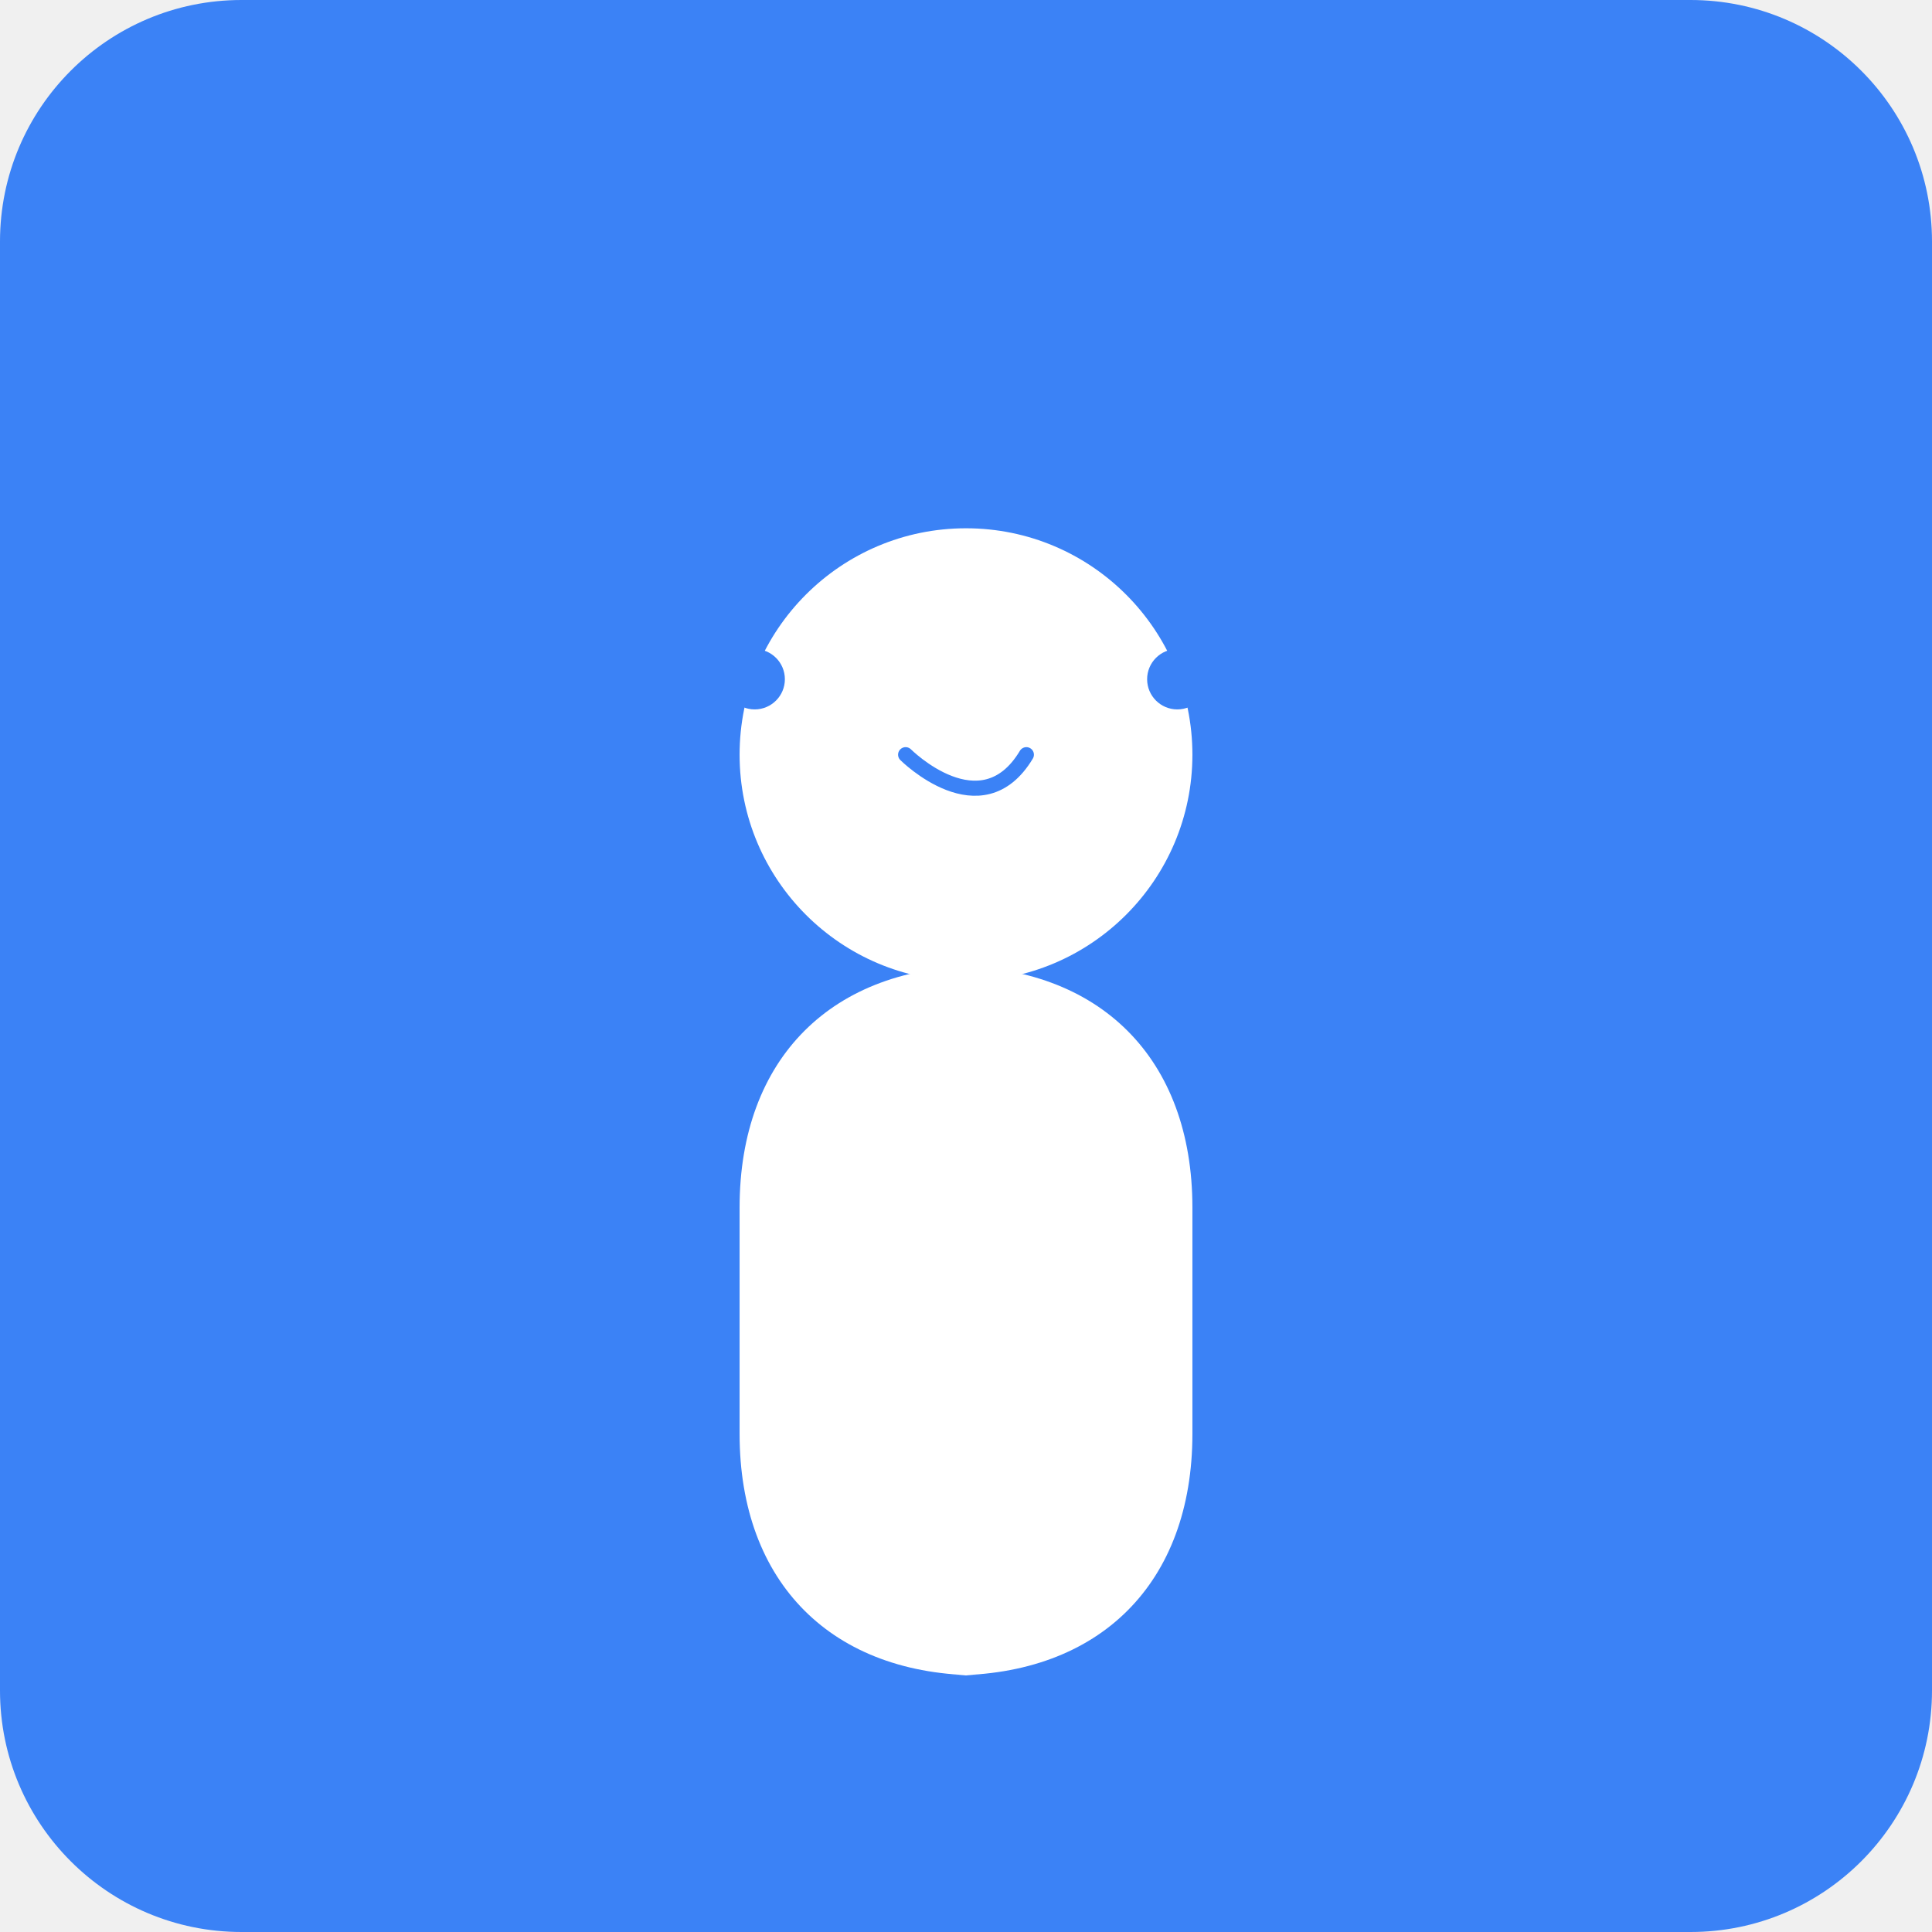
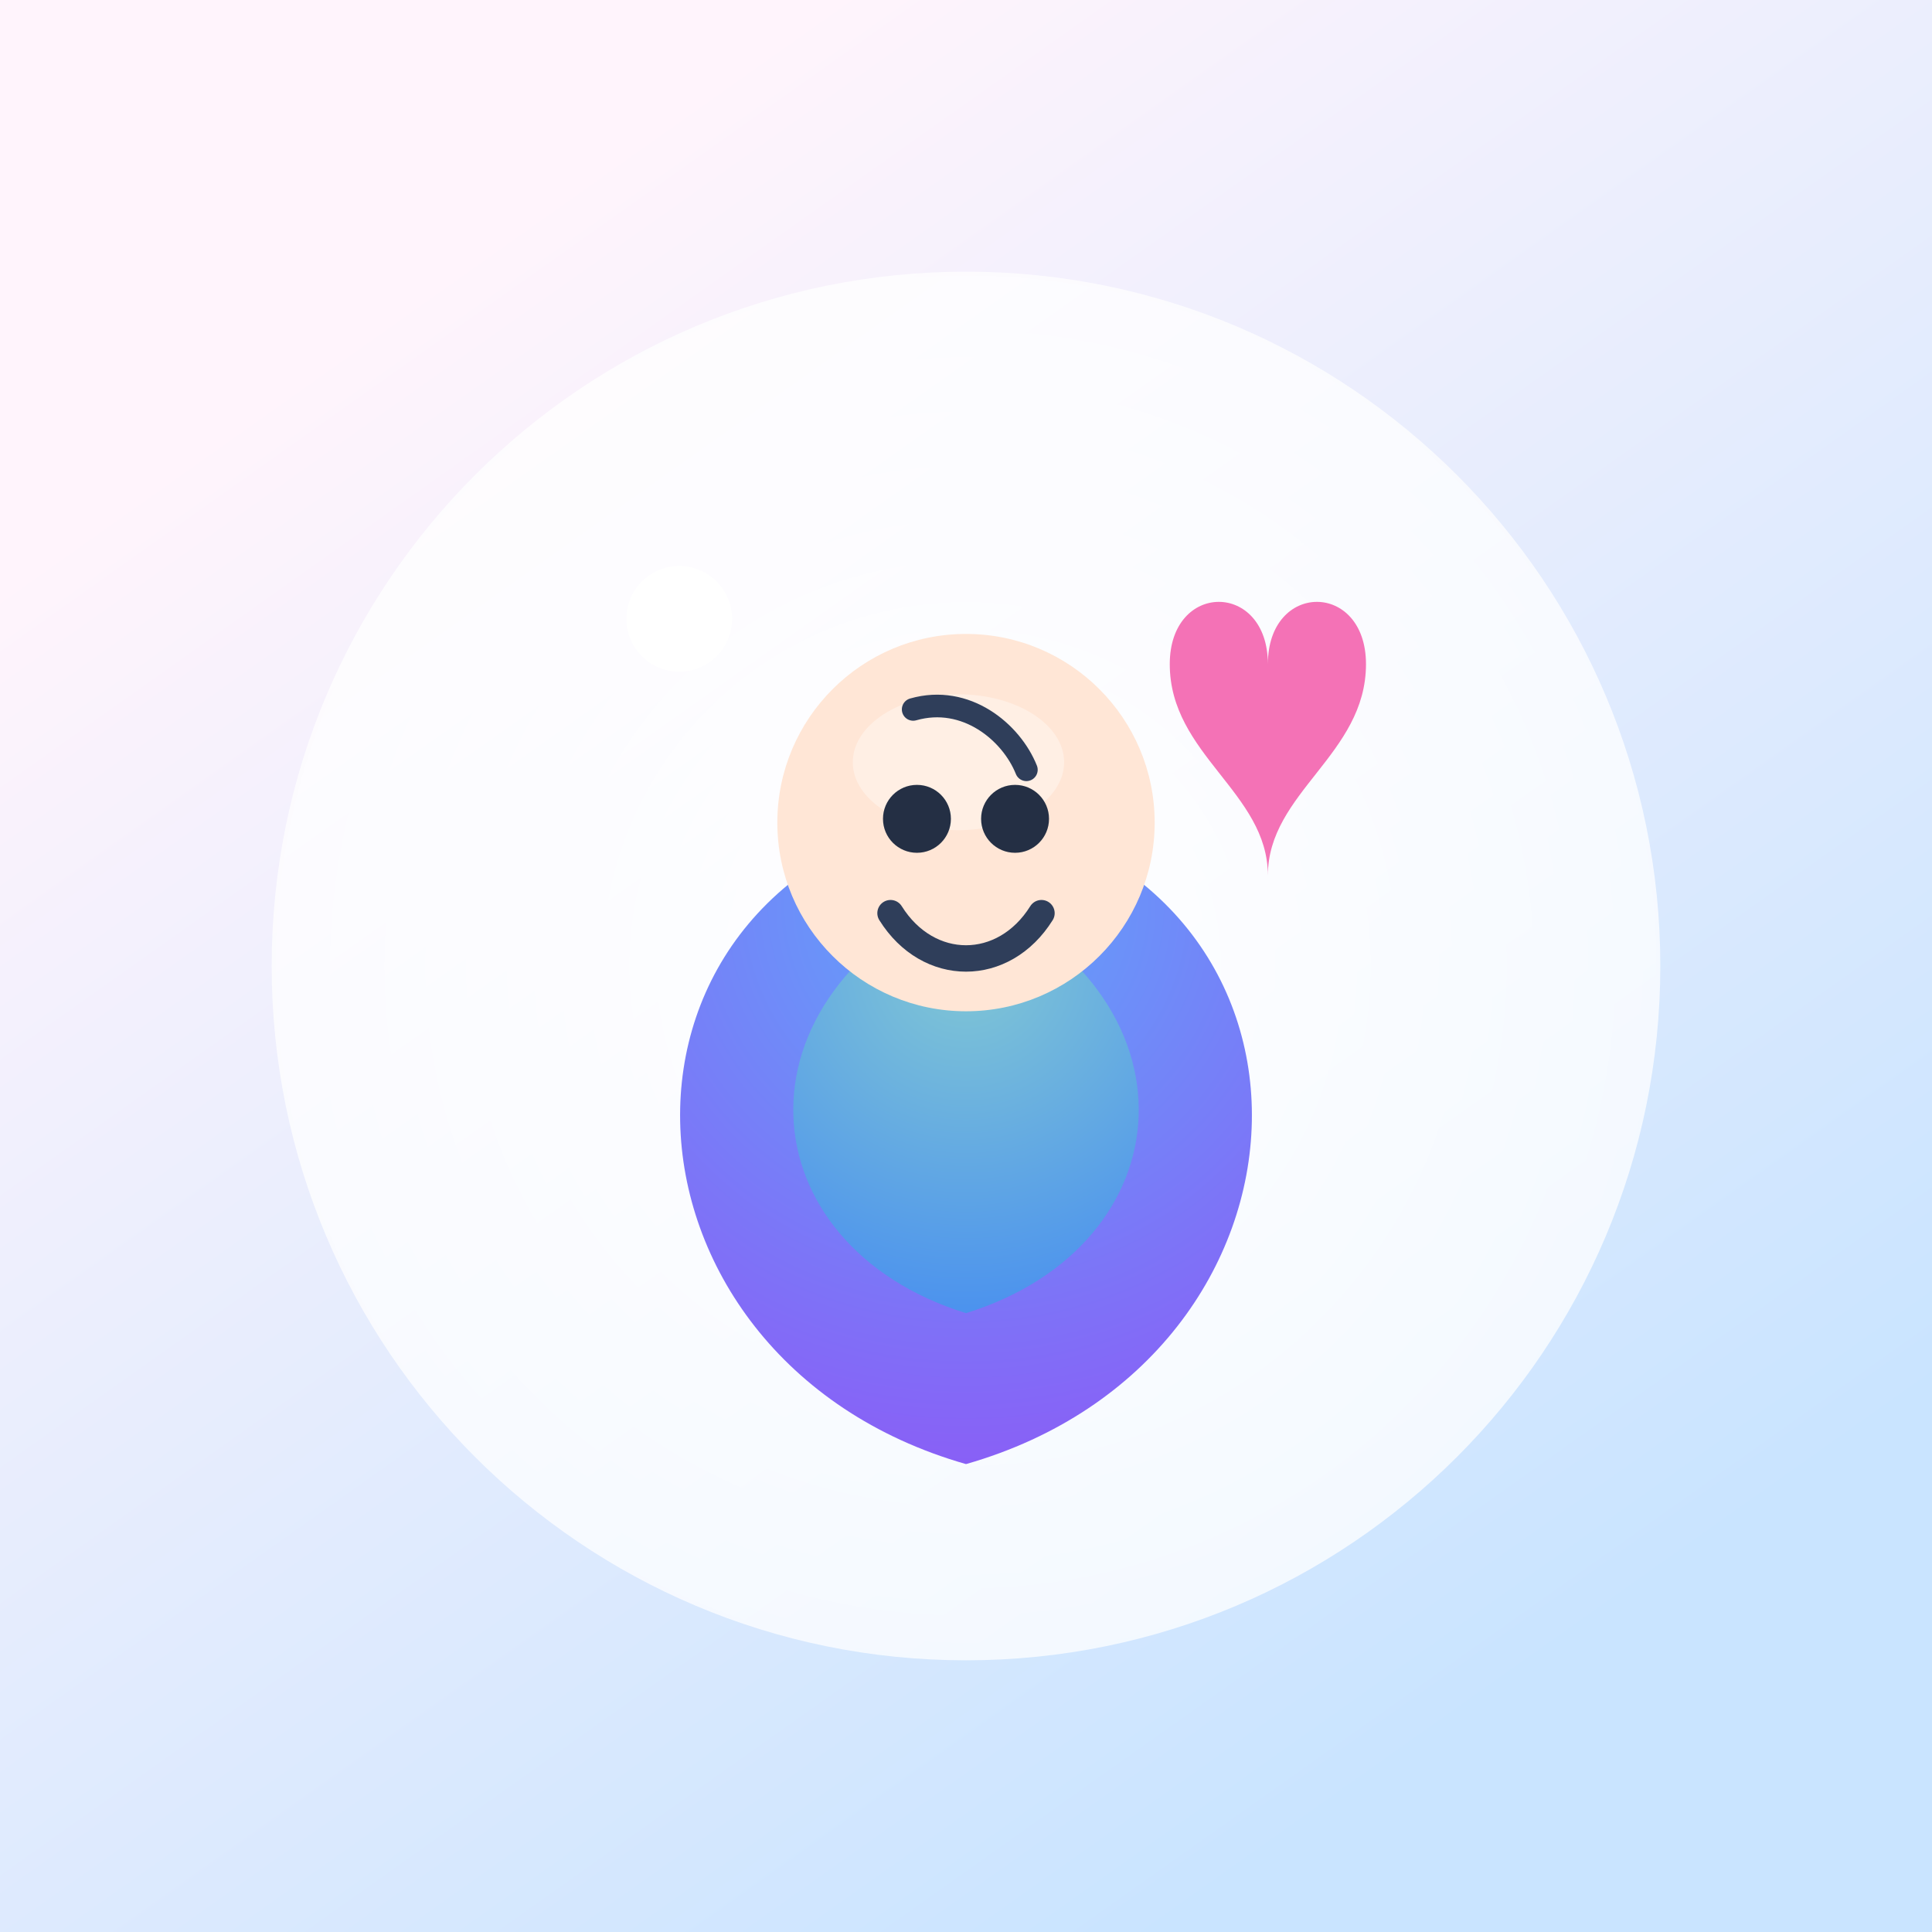
<svg xmlns="http://www.w3.org/2000/svg" width="512" height="512" viewBox="0 0 512 512" fill="none">
-   <rect width="512" height="512" rx="64" fill="#3B82F6" />
-   <circle cx="256" cy="200" r="60" fill="white" />
-   <path d="M196 320C196 280.5 220.5 256 260 256H252C291.5 256 316 280.5 316 320V380C316 419.5 291.5 444 252 444H260C220.5 444 196 419.5 196 380V320Z" fill="white" />
-   <circle cx="200" cy="180" r="8" fill="#3B82F6" />
-   <circle cx="312" cy="180" r="8" fill="#3B82F6" />
-   <path d="M240 200C240 200 260 220 272 200" stroke="#3B82F6" stroke-width="4" stroke-linecap="round" />
+   <defs>
+     <linearGradient id="bg" x1="128" y1="64" x2="400" y2="448" gradientUnits="userSpaceOnUse">
+       <stop offset="0" stop-color="#FFF4FC" />
+       <stop offset="1" stop-color="#C9E4FF" />
+     </linearGradient>
+     <radialGradient id="panel" cx="0" cy="0" r="1" gradientUnits="userSpaceOnUse" gradientTransform="translate(256 256) rotate(90) scale(184)">
+       <stop stop-color="#FFFFFF" stop-opacity="0.95" />
+       <stop offset="1" stop-color="#FFFFFF" stop-opacity="0.75" />
+     </radialGradient>
+     <radialGradient id="bodyGradient" cx="0" cy="0" r="1" gradientUnits="userSpaceOnUse" gradientTransform="translate(256 240) rotate(90) scale(156)">
+       <stop stop-color="#60A5FA" />
+       <stop offset="1" stop-color="#8B5CF6" />
+     </radialGradient>
+     <radialGradient id="slingGradient" cx="0" cy="0" r="1" gradientUnits="userSpaceOnUse" gradientTransform="translate(256 256) rotate(90) scale(120)">
+       <stop stop-color="#81C7D4" />
+       <stop offset="1" stop-color="#3B82F6" />
+     </radialGradient>
+   </defs>
+   <rect width="512" height="512" fill="url(#bg)" />
+   <circle cx="256" cy="256" r="184" fill="url(#panel)" />
+   <path d="M256 214C360 232 354 360 256 388C158 360 152 232 256 214Z" fill="url(#bodyGradient)" />
+   <path d="M256 236C320 264 314 330 256 348C198 330 192 264 256 236Z" fill="url(#slingGradient)" />
+   <circle cx="256" cy="218" r="50" fill="#FFE6D6" />
+   <ellipse cx="254" cy="202" rx="28" ry="18" fill="white" fill-opacity="0.35" />
+   <circle cx="243" cy="217" r="9" fill="#242F44" />
+   <circle cx="269" cy="217" r="9" fill="#242F44" />
+   <path d="M236 242C246 258 266 258 276 242" stroke="#2F3E5A" stroke-width="7" stroke-linecap="round" />
+   <path d="M242 188C256 184 268 194 272 204" stroke="#2F3E5A" stroke-width="6" stroke-linecap="round" />
+   <path d="M336 176C336 154 310 154 310 176C310 200 336 210 336 232C336 210 362 200 362 176C362 154 336 154 336 176Z" fill="#F472B6" />
+   <circle cx="180" cy="164" r="14" fill="white" />
</svg>
